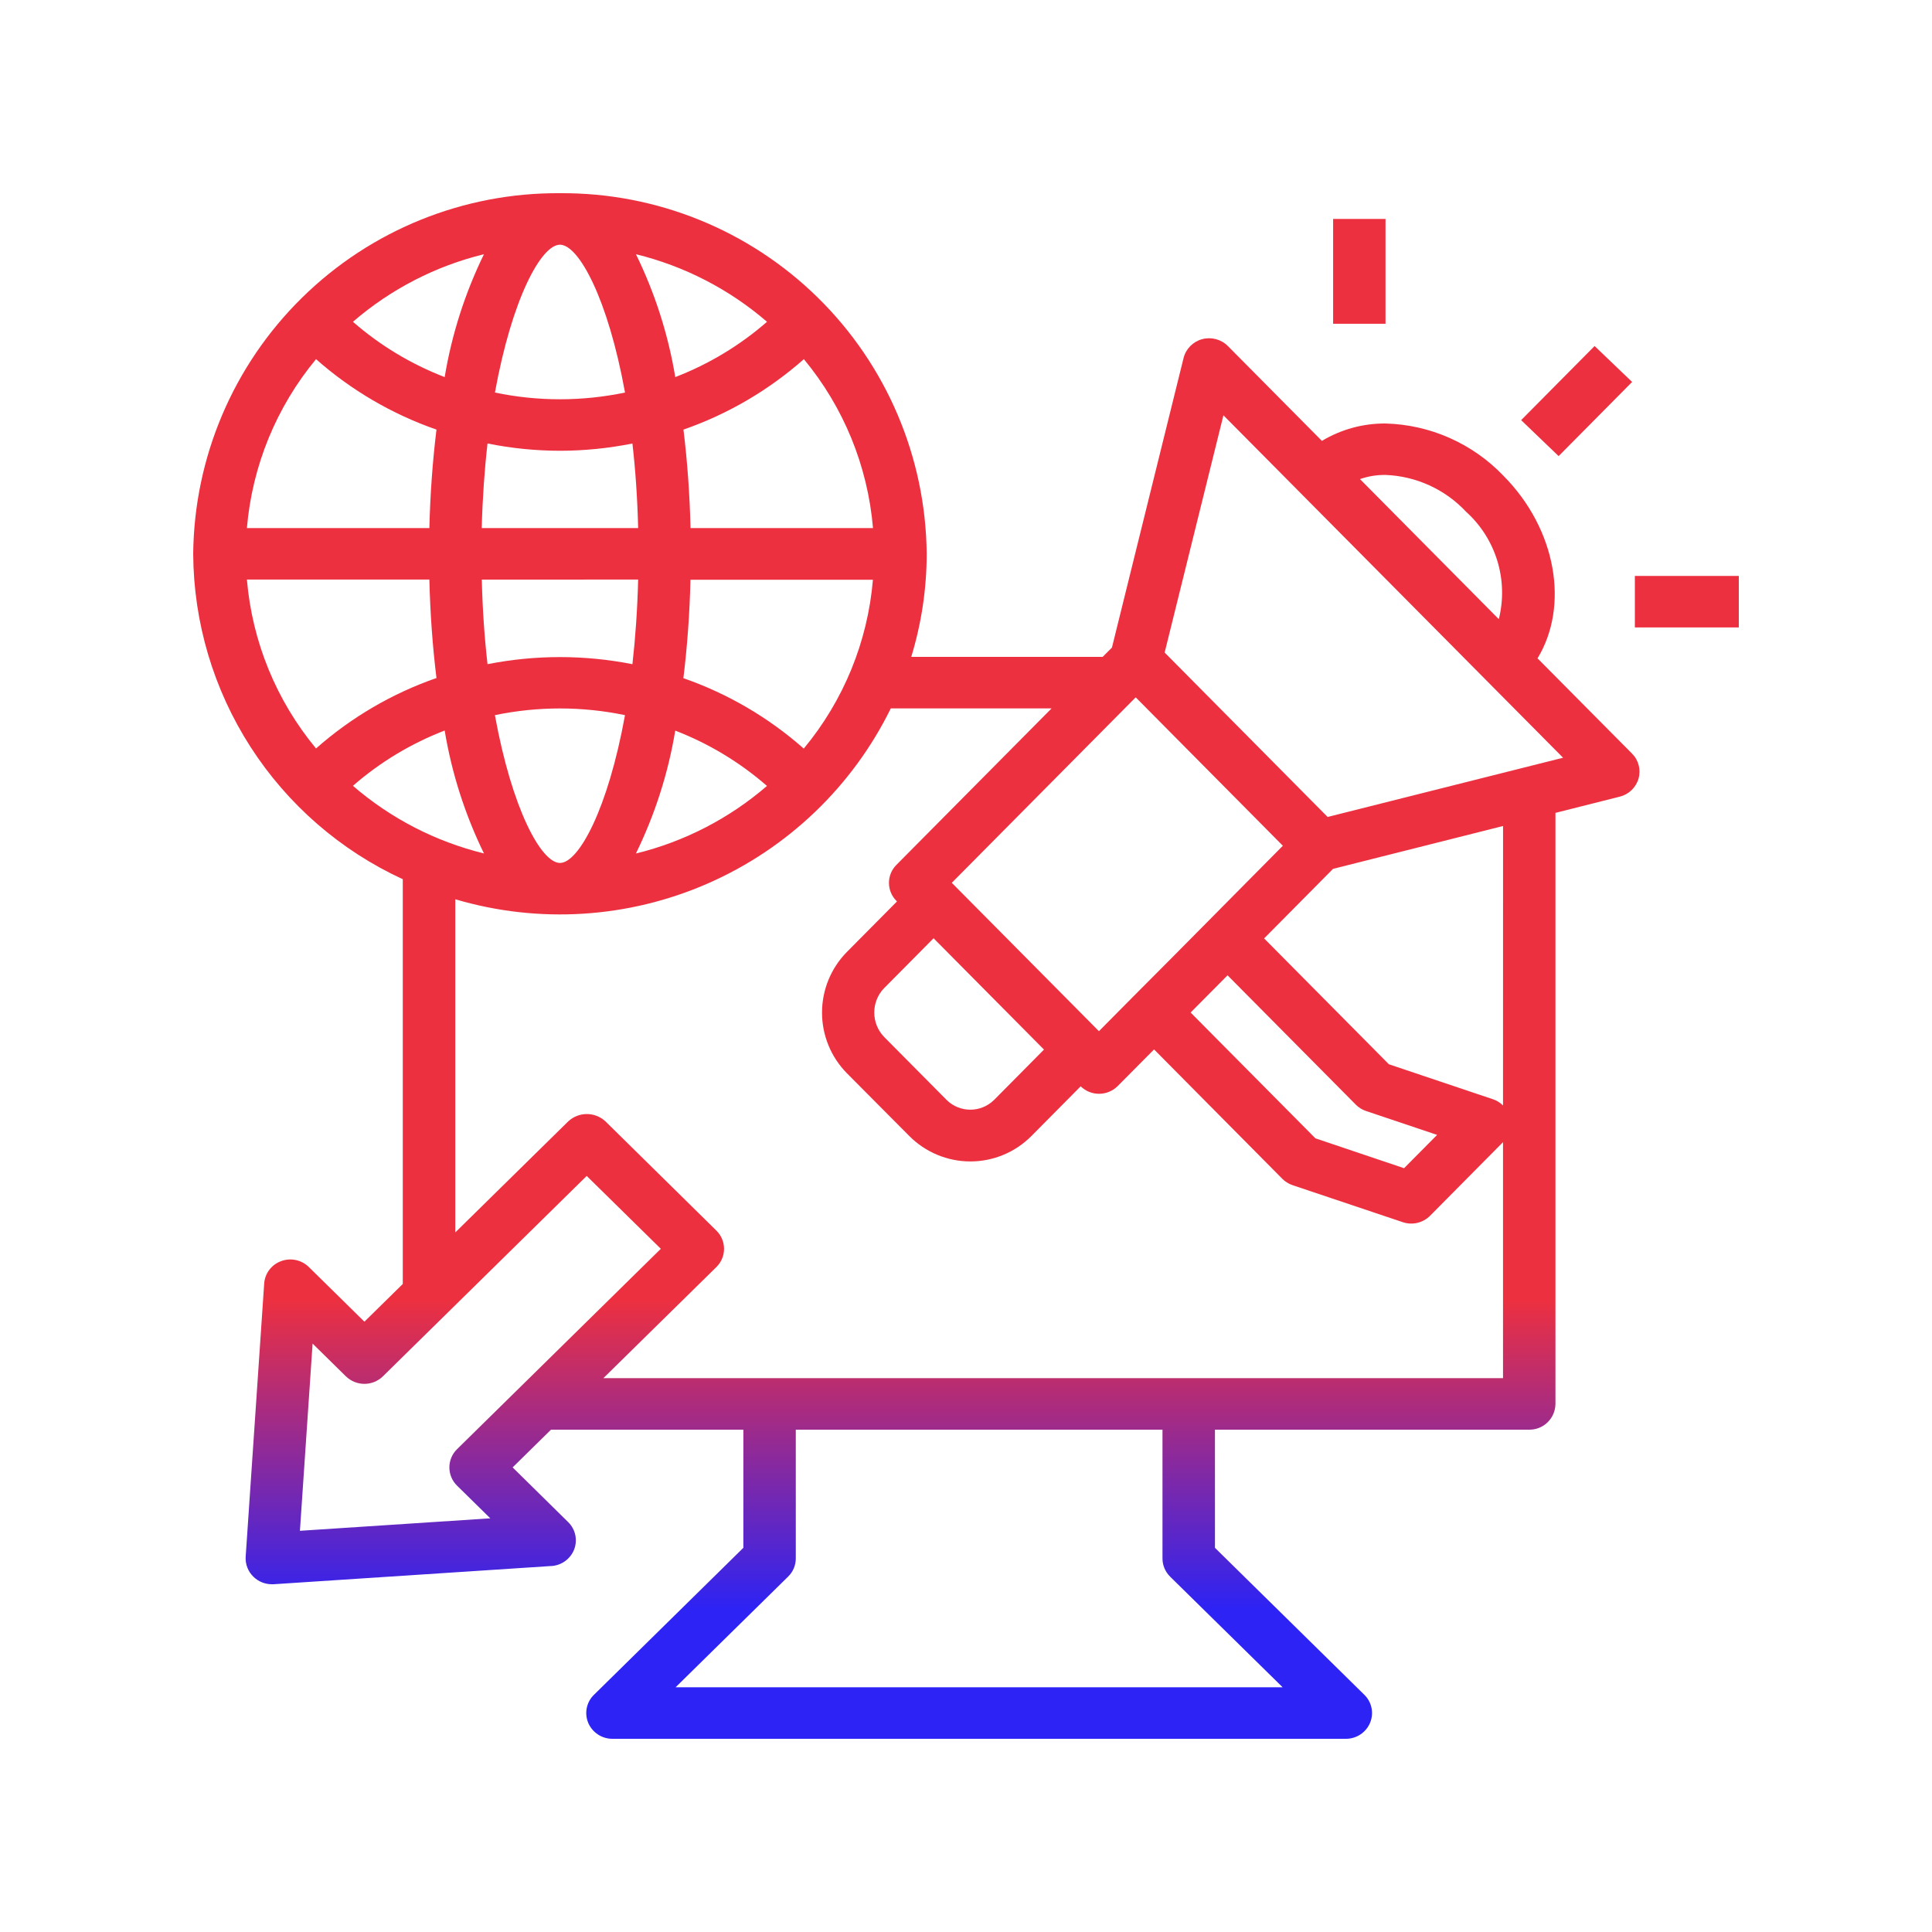
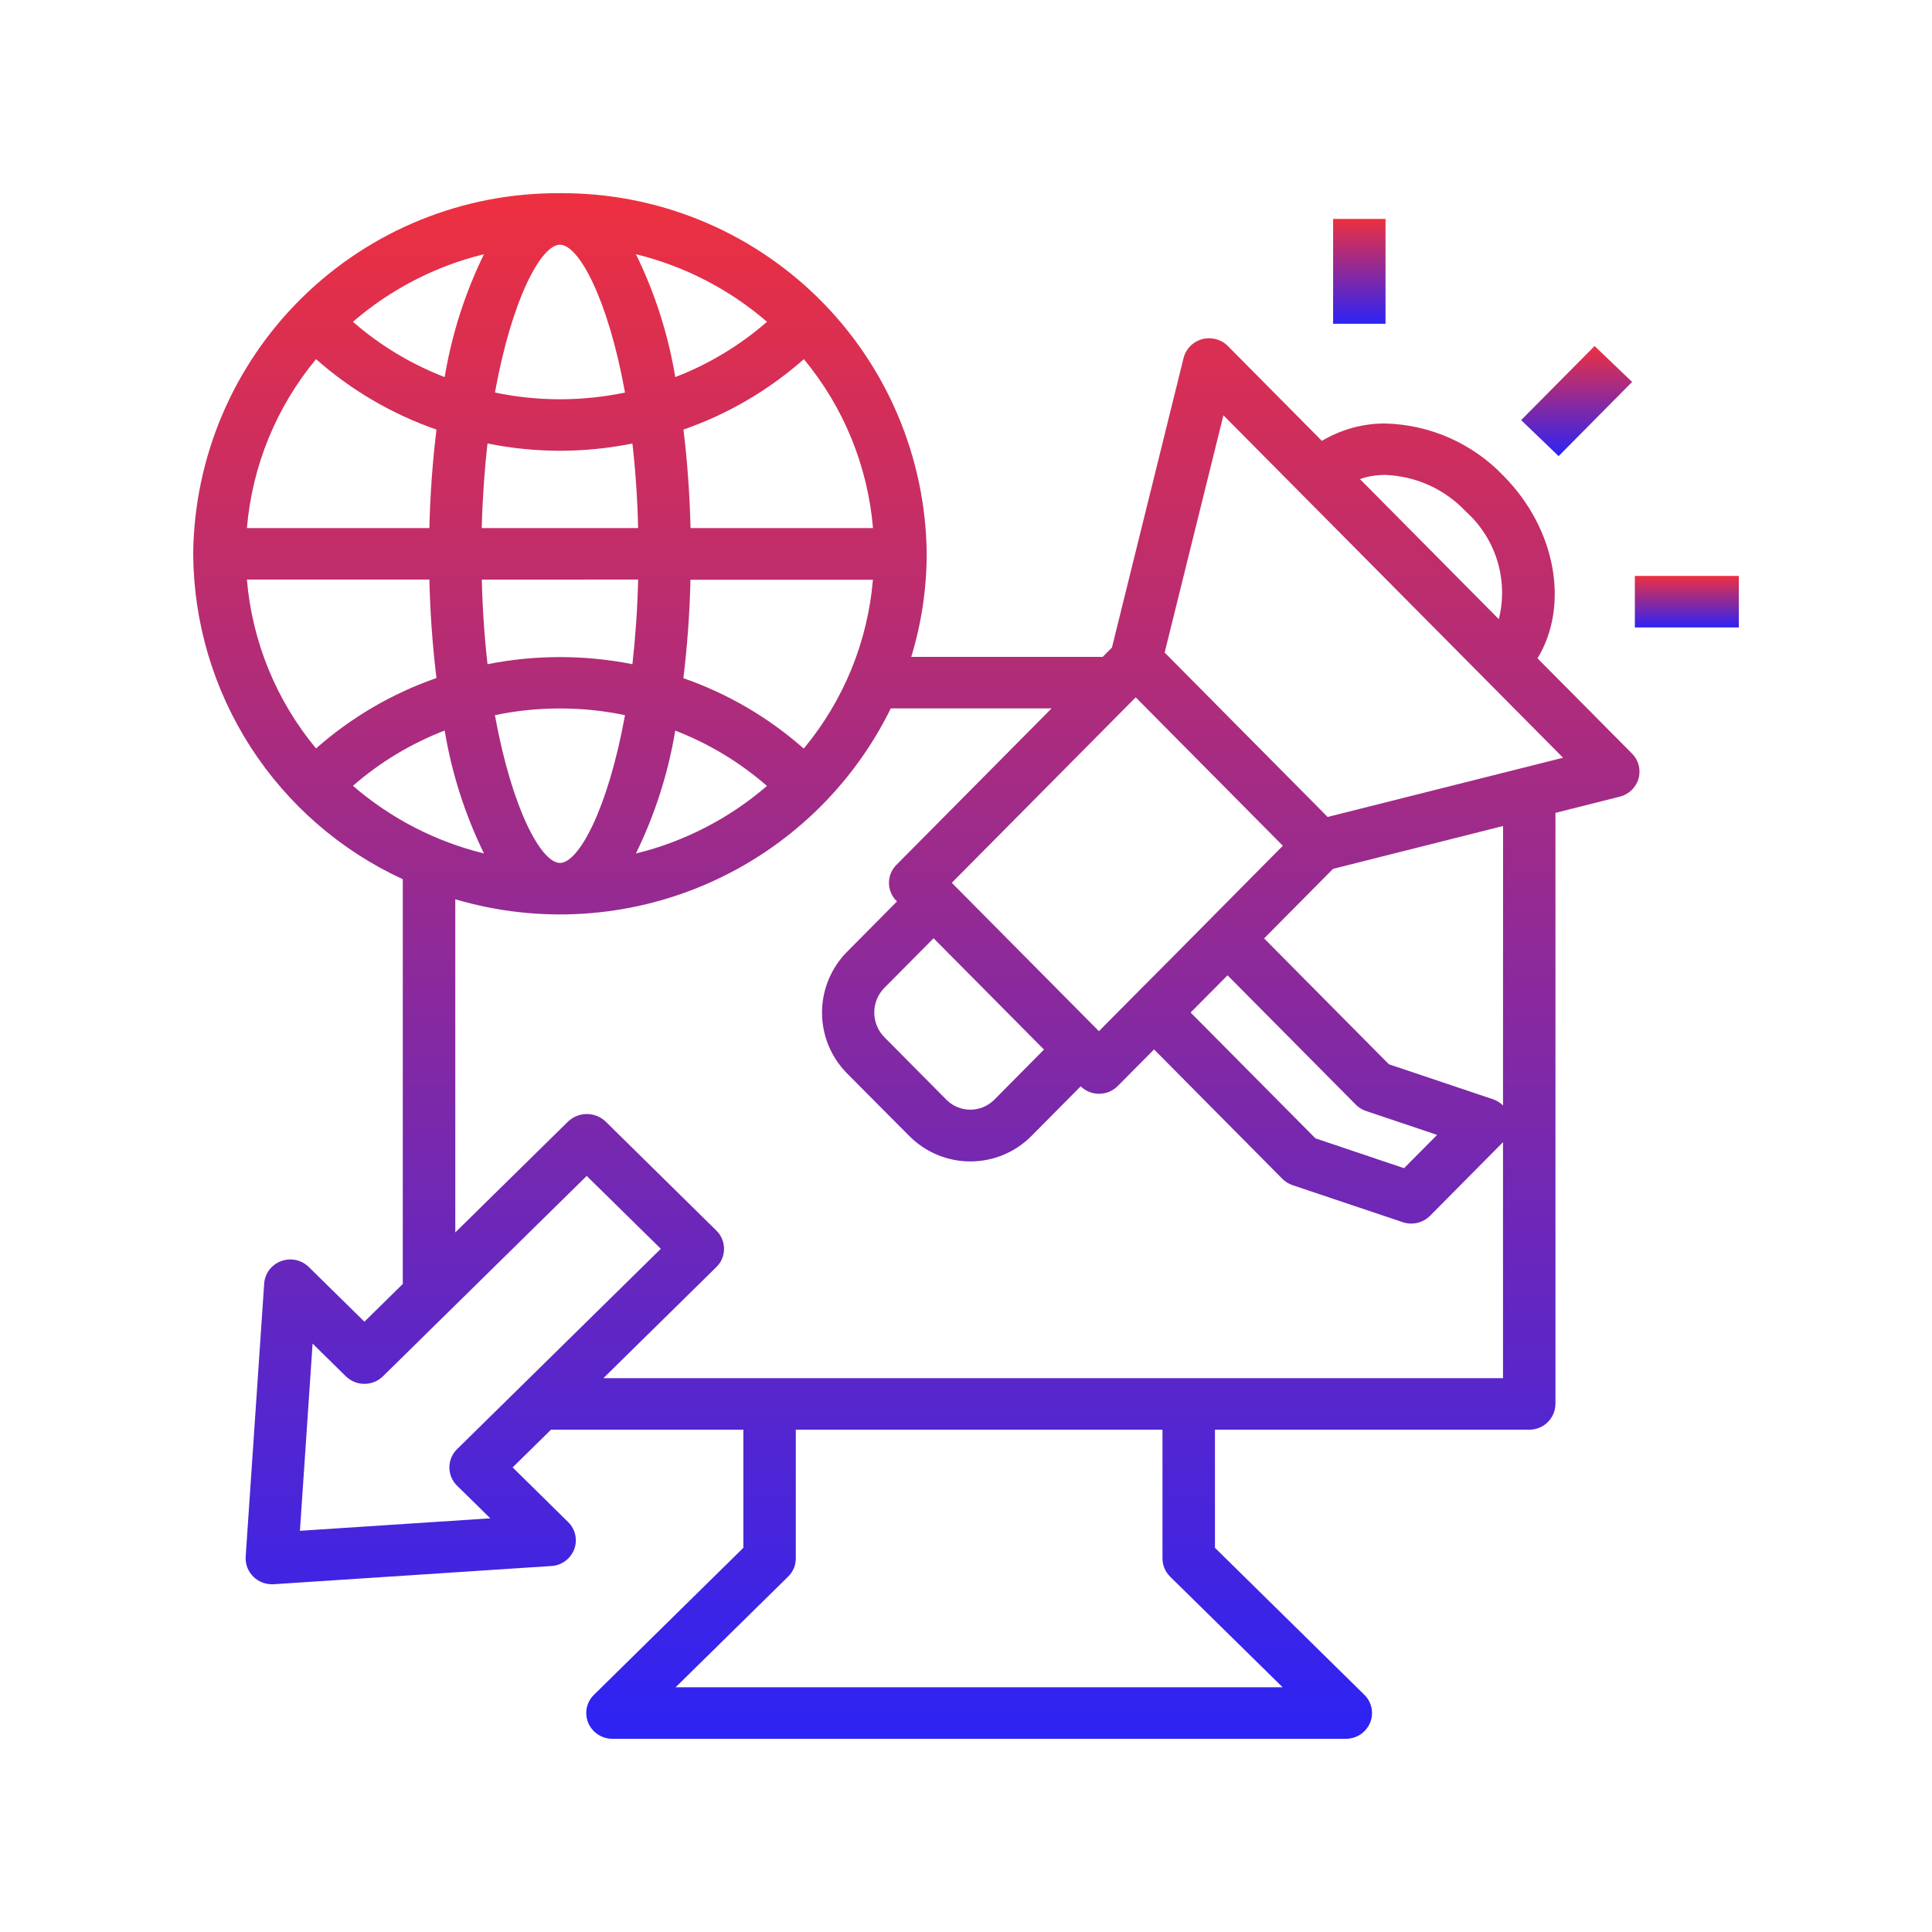
<svg xmlns="http://www.w3.org/2000/svg" width="50" height="50" viewBox="0 0 50 50" fill="none">
  <path d="M42.239 9.885L41.268 8.955L39.367 10.873L40.337 11.804L42.239 9.885Z" fill="url(#paint0_linear_6180_40153)" />
  <path d="M42.31 14.905H45V16.238H42.31V14.905Z" fill="url(#paint1_linear_6180_40153)" />
  <path d="M34.501 5.666H35.857V8.379H34.501V5.666Z" fill="url(#paint2_linear_6180_40153)" />
  <path d="M10.424 22.753V33.229L9.431 34.205L7.993 32.791C7.804 32.605 7.524 32.545 7.275 32.638C7.027 32.728 6.855 32.955 6.837 33.218L6.358 40.289C6.346 40.482 6.419 40.67 6.558 40.805C6.685 40.93 6.856 41 7.034 41H7.079L14.27 40.528V40.529C14.534 40.512 14.764 40.344 14.86 40.098C14.953 39.852 14.892 39.575 14.704 39.392L13.267 37.976L14.26 37H19.238V40.057L15.371 43.862H15.371C15.177 44.051 15.119 44.339 15.224 44.589C15.331 44.839 15.578 45.001 15.85 45H34.831C35.103 45.001 35.35 44.839 35.456 44.589C35.562 44.339 35.503 44.051 35.31 43.862L31.443 40.057V37H39.577C39.755 37.002 39.927 36.932 40.054 36.807C40.181 36.682 40.253 36.512 40.255 36.333V21.037L41.921 20.617C42.154 20.559 42.339 20.381 42.405 20.15C42.47 19.921 42.407 19.674 42.238 19.504L39.791 17.038C40.614 15.685 40.285 13.7 38.909 12.313C38.109 11.476 37.01 10.989 35.852 10.96C35.274 10.957 34.706 11.113 34.211 11.41L31.778 8.956C31.604 8.781 31.349 8.713 31.111 8.778C30.875 8.841 30.691 9.027 30.631 9.264L28.777 16.759L28.537 17H23.583C23.847 16.136 23.982 15.238 23.983 14.334C23.959 11.838 22.947 9.454 21.167 7.704C19.388 5.955 16.987 4.982 14.491 5C11.996 4.982 9.595 5.955 7.816 7.705C6.037 9.454 5.024 11.838 5 14.334C5.01 16.108 5.525 17.842 6.486 19.334C7.447 20.825 8.813 22.012 10.424 22.754L10.424 22.753ZM35.853 12.291C36.647 12.321 37.397 12.662 37.94 13.242C38.321 13.585 38.601 14.025 38.751 14.515C38.9 15.005 38.914 15.527 38.789 16.024L35.196 12.399C35.408 12.325 35.63 12.289 35.853 12.291ZM12.617 11.477C13.234 11.602 13.862 11.665 14.492 11.666C15.121 11.665 15.75 11.602 16.367 11.478C16.444 12.151 16.496 12.881 16.515 13.666H12.467C12.488 12.881 12.54 12.151 12.617 11.477ZM16.515 14.999C16.496 15.785 16.443 16.515 16.367 17.189C15.129 16.944 13.855 16.944 12.617 17.189C12.54 16.515 12.488 15.785 12.469 15L16.515 14.999ZM12.525 22.087C11.272 21.78 10.11 21.18 9.134 20.337C9.835 19.725 10.639 19.241 11.508 18.906C11.691 20.01 12.034 21.081 12.525 22.087ZM12.808 18.508C13.919 18.277 15.065 18.277 16.175 18.508C15.734 20.941 14.976 22.333 14.492 22.333C14.007 22.333 13.25 20.941 12.808 18.508ZM17.475 18.908C18.344 19.243 19.147 19.728 19.849 20.34C18.872 21.183 17.71 21.782 16.457 22.089C16.949 21.083 17.293 20.01 17.476 18.905L17.475 18.908ZM20.803 19.375C19.892 18.57 18.834 17.951 17.686 17.551C17.787 16.728 17.849 15.87 17.869 15.004H22.591C22.456 16.608 21.832 18.131 20.804 19.37L20.803 19.375ZM17.871 13.666C17.85 12.799 17.789 11.942 17.688 11.119V11.118C18.835 10.719 19.893 10.1 20.804 9.295C21.833 10.535 22.457 12.061 22.593 13.666L17.871 13.666ZM17.476 9.76V9.759C17.293 8.655 16.95 7.584 16.458 6.579C17.711 6.886 18.873 7.485 19.85 8.328C19.148 8.94 18.345 9.424 17.476 9.759V9.76ZM16.175 10.159L16.175 10.159C15.065 10.391 13.919 10.391 12.809 10.159C13.25 7.725 14.007 6.333 14.492 6.333C14.976 6.333 15.734 7.725 16.175 10.157L16.175 10.159ZM11.508 9.759C10.639 9.424 9.836 8.94 9.134 8.328C10.11 7.485 11.272 6.885 12.525 6.579C12.034 7.584 11.691 8.656 11.508 9.76L11.508 9.759ZM11.296 11.118C11.195 11.942 11.133 12.799 11.112 13.666H6.39C6.526 12.061 7.151 10.535 8.179 9.295C9.09 10.1 10.148 10.719 11.296 11.118L11.296 11.118ZM11.112 14.999C11.133 15.866 11.194 16.723 11.296 17.547C10.148 17.946 9.09 18.566 8.179 19.37C7.15 18.13 6.526 16.605 6.39 14.999H11.112ZM11.828 38.448L12.689 39.294L7.762 39.617L8.09 34.772L8.951 35.619L8.952 35.619C9.218 35.879 9.644 35.879 9.91 35.619L15.184 30.433L17.102 32.319L11.828 37.505C11.701 37.629 11.63 37.799 11.63 37.976C11.63 38.154 11.701 38.324 11.828 38.448L11.828 38.448ZM30.283 40.804L33.194 43.666H17.485L20.395 40.804H20.395C20.523 40.681 20.595 40.511 20.595 40.333V37H30.085V40.333C30.085 40.511 30.157 40.68 30.284 40.804H30.283ZM38.898 28.609C38.826 28.538 38.74 28.484 38.645 28.451L35.944 27.543L32.715 24.286L34.499 22.486L38.899 21.377L38.898 28.609ZM29.381 25.738L28.44 26.687L24.632 22.847L29.392 18.047L33.2 21.888L30.333 24.782L29.381 25.738ZM22.888 25.566L24.161 24.282L27.018 27.163L25.721 28.472V28.471C25.382 28.801 24.842 28.801 24.503 28.471L22.887 26.842C22.539 26.488 22.539 25.92 22.887 25.566L22.888 25.566ZM31.769 25.241L35.088 28.588L35.087 28.588C35.162 28.663 35.253 28.72 35.354 28.753L37.192 29.371L36.337 30.233L34.043 29.46L30.813 26.204L31.769 25.241ZM31.662 10.748L40.452 19.61L34.359 21.143L30.141 16.888L31.662 10.748ZM27.215 18.333L23.2 22.382C23.076 22.506 23.006 22.673 23.006 22.848C23.006 23.024 23.076 23.191 23.2 23.315L23.214 23.329L21.917 24.637H21.917C21.505 25.055 21.274 25.619 21.274 26.206C21.274 26.793 21.505 27.357 21.917 27.775L23.533 29.4C23.951 29.821 24.52 30.058 25.113 30.058C25.707 30.058 26.275 29.821 26.693 29.4L27.968 28.114C28.235 28.375 28.663 28.371 28.927 28.106L29.867 27.159L33.185 30.506L33.184 30.506C33.26 30.581 33.351 30.638 33.451 30.672L36.304 31.63C36.551 31.714 36.824 31.649 37.009 31.465L38.898 29.559V35.666H15.616L18.54 32.791V32.791C18.667 32.667 18.738 32.497 18.738 32.319C18.738 32.142 18.667 31.972 18.54 31.848L15.667 29.019C15.396 28.769 14.979 28.769 14.708 29.019L11.783 31.895V23.273C13.942 23.912 16.259 23.767 18.321 22.863C20.384 21.959 22.061 20.354 23.054 18.333L27.215 18.333Z" fill="url(#paint3_linear_6180_40153)" />
  <defs>
-     <linearGradient id="paint0_linear_6180_40153" x1="37.662" y1="33.64" x2="37.662" y2="41.651" gradientUnits="userSpaceOnUse">
+     <linearGradient id="paint0_linear_6180_40153" x1="0" y1="0" x2="0" y2="1" gradientUnits="objectBoundingBox">
      <stop stop-color="#ED3040" />
      <stop offset="1" stop-color="#2D23F4" />
    </linearGradient>
-     <linearGradient id="paint1_linear_6180_40153" x1="37.662" y1="33.64" x2="37.662" y2="41.651" gradientUnits="userSpaceOnUse">
+     <linearGradient id="paint1_linear_6180_40153" x1="0" y1="0" x2="0" y2="1" gradientUnits="objectBoundingBox">
      <stop stop-color="#ED3040" />
      <stop offset="1" stop-color="#2D23F4" />
    </linearGradient>
-     <linearGradient id="paint2_linear_6180_40153" x1="37.662" y1="33.64" x2="37.662" y2="41.651" gradientUnits="userSpaceOnUse">
+     <linearGradient id="paint2_linear_6180_40153" x1="0" y1="0" x2="0" y2="1" gradientUnits="objectBoundingBox">
      <stop stop-color="#ED3040" />
      <stop offset="1" stop-color="#2D23F4" />
    </linearGradient>
-     <linearGradient id="paint3_linear_6180_40153" x1="37.662" y1="33.64" x2="37.662" y2="41.651" gradientUnits="userSpaceOnUse">
+     <linearGradient id="paint3_linear_6180_40153" x1="0" y1="0" x2="0" y2="1" gradientUnits="objectBoundingBox">
      <stop stop-color="#ED3040" />
      <stop offset="1" stop-color="#2D23F4" />
    </linearGradient>
  </defs>
</svg>
